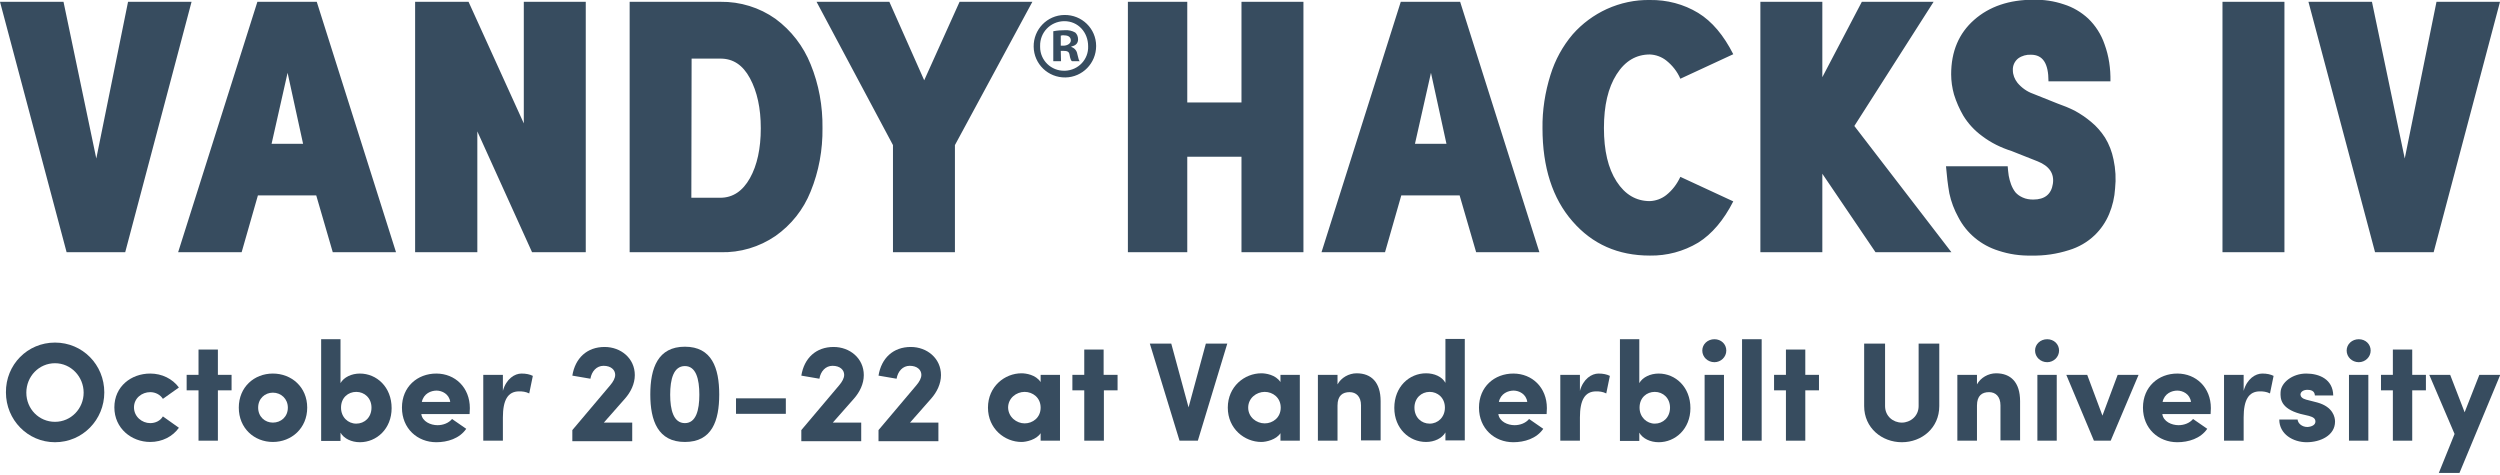
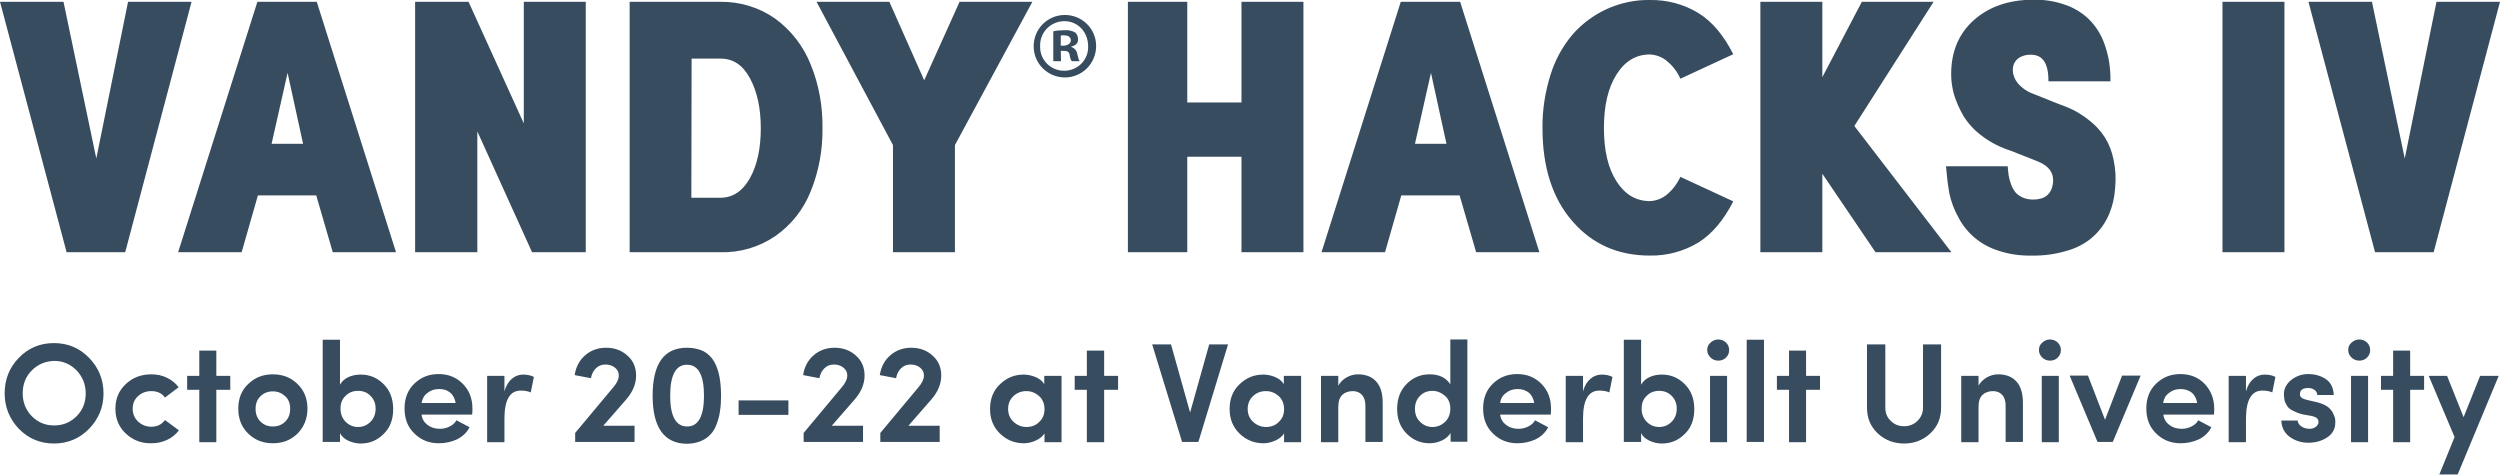
- <svg xmlns="http://www.w3.org/2000/svg" version="1.1" id="Layer_3" x="0px" y="0px" viewBox="0 0 968.4 183.9" style="enable-background:new 0 0 968.4 183.9;" xml:space="preserve">
-   <style type="text/css">
- 	.st0{fill:#374C5F;}
- 	.st1{enable-background:new    ;}
- </style>
-   <path class="st0" d="M25.8,97.7h22.7l25.7-97H49.6L37.3,61.4L24.6,0.7H0L25.8,97.7z M93.6,97.7l6.3-22h22.6l6.4,22h24.5l-30.7-97  h-23L69,97.7H93.6z M111.4,28.2l6,27.5h-12.2L111.4,28.2z M184.9,97.7V50.9l21.2,46.8h20.8v-97h-24v47.1L181.5,0.7h-20.7v97H184.9z   M279.1,97.7c7.6,0.2,15-2,21.3-6.3c6.1-4.3,10.8-10.2,13.6-17.2c3.2-7.8,4.7-16.2,4.6-24.6c0.1-8.5-1.4-16.9-4.6-24.7  c-2.8-7-7.5-13.1-13.6-17.6c-6.2-4.4-13.7-6.7-21.3-6.6h-35.2v97H279.1z M267.9,22.7h11.2c4.8,0,8.6,2.4,11.4,7.6s4.2,11.6,4.2,19.4  S293.3,64,290.5,69s-6.6,7.6-11.5,7.6h-11.2L267.9,22.7z M345.9,56.2v41.5h24V56.2l30-55.5h-28.2L358,31.1L344.5,0.7h-28.2  L345.9,56.2z M412.3,5.8c-6.7,0.1-12,5.6-11.9,12.3s5.6,12,12.3,11.9c6.6-0.1,11.9-5.5,11.9-12.2C424.6,11.1,419.1,5.7,412.3,5.8  L412.3,5.8z M412.3,8.2c5.3,0,9.2,4.3,9.2,9.7c0.2,5.1-3.8,9.3-8.9,9.5c-0.1,0-0.2,0-0.3,0c-5.1,0.1-9.4-4-9.4-9.2  c0-0.1,0-0.3,0-0.4c-0.1-5.2,3.9-9.4,9.1-9.6C412.2,8.2,412.2,8.2,412.3,8.2L412.3,8.2z M410.9,19.7h0.9c1.5,0,2.3,0.2,2.5,1.5  s0.6,2.5,1,2.5h3c-0.3,0-0.6-1-1-2.8c-0.2-1.3-1.1-2.3-2.3-2.7V18c2-0.4,2.6-1.5,2.6-2.8c0-1-0.4-2-1.1-2.6c-1.2-0.7-2.6-1-4-0.9  c-1.5,0-3,0.1-4.5,0.4v11.6h3L410.9,19.7z M410.9,13.8c0.4-0.1,0.9-0.2,1.4-0.1c1.8,0,2.5,0.9,2.5,2c0,1.1-1.3,2-2.9,2h-1V13.8z   M459.9,97.7v-37h21v37h24v-97h-24v39h-21v-39h-23v97H459.9z M536.5,97.7l6.3-22h22.6l6.4,22h24.5l-30.7-97h-23l-30.7,97H536.5z   M554.3,28.2l6,27.5h-12.2L554.3,28.2z M609.1,85.7c7.7,8.9,17.7,13.3,30,13.3c6.6,0.1,13-1.6,18.7-5c5.3-3.3,9.9-8.7,13.6-16  l-20.5-9.5c-1.3,2.8-3.1,5.2-5.5,7.1c-1.8,1.4-4,2.2-6.3,2.3c-5.3,0-9.6-2.5-12.9-7.6s-4.9-12-4.9-20.7s1.6-15.6,4.9-20.8  s7.6-7.7,12.9-7.7c2.3,0.1,4.5,0.9,6.3,2.3c2.4,1.9,4.3,4.3,5.5,7.1l20.5-9.5c-3.7-7.3-8.2-12.7-13.6-16c-5.6-3.4-12.1-5.1-18.7-5  c-5.7-0.1-11.4,1.1-16.7,3.5c-5,2.3-9.5,5.6-13.2,9.8c-3.9,4.6-6.8,9.9-8.6,15.7c-2.1,6.7-3.2,13.7-3.1,20.7  C597.5,64.8,601.4,76.9,609.1,85.7L609.1,85.7z M705.9,97.7V67.3l20.6,30.4h29.4l-37.6-48.9L749,0.7h-27.8l-15.3,29.2V0.7h-24v97  H705.9z M755.1,74.9c0.7,3.3,1.9,6.4,3.5,9.3c3.2,6.2,8.8,10.8,15.5,12.9c4.2,1.4,8.5,2,12.9,1.9c4.9,0.1,9.7-0.6,14.4-2.1  c3.7-1.1,7.2-3.1,10-5.8c2.4-2.3,4.3-5.1,5.6-8.2s2.1-6.5,2.3-9.9c0.4-3.7,0.2-7.5-0.6-11.2c-0.6-3-1.7-5.9-3.3-8.5  c-1.5-2.3-3.3-4.4-5.4-6.1c-1.9-1.6-4.1-3.1-6.3-4.3c-2.2-1.1-4.4-2-6.7-2.8l-9.5-3.8c-2.3-0.8-4.4-2.3-6-4.2  c-1.1-1.4-1.8-3.1-1.8-4.9c-0.1-1.8,0.7-3.5,2.1-4.6c1.4-1,3.2-1.5,4.9-1.4c4.6,0,6.8,3.3,6.8,10.3h24c0.1-4.9-0.6-9.8-2.3-14.4  c-1.3-3.8-3.5-7.2-6.3-9.9c-2.7-2.5-5.9-4.4-9.4-5.5c-3.8-1.3-7.9-1.9-11.9-1.8c-9.3,0-17,2.6-22.9,7.8s-8.9,12.2-8.9,21.1  c0,2.6,0.4,5.3,1.1,7.8c0.9,2.9,2.1,5.6,3.6,8.2c1.9,3.1,4.4,5.8,7.3,7.9c3.4,2.6,7.3,4.5,11.4,5.8l10.1,4c4.5,1.8,6.5,4.7,5.9,8.7  s-3.1,6.1-7.6,6.1c-1.4,0-2.8-0.2-4.1-0.8c-1.1-0.5-2-1.1-2.8-2c-0.7-0.9-1.3-2-1.7-3.1s-0.7-2.2-0.9-3.3c-0.2-1.1-0.3-2.7-0.4-3.7  h-23.9C754.1,68.1,754.5,71.5,755.1,74.9L755.1,74.9z M884.9,97.7v-97h-24v97H884.9z M920,97.7h22.7l25.7-97h-24.6l-12.3,60.7  L918.8,0.7h-24.6L920,97.7z" />
-   <g class="st1">
-     <path class="st0" d="M21.3,132.7c10.7,0,19.1,8.6,19.1,19.3c0,10.6-8.4,19.3-19.1,19.3c-10.6,0-19-8.7-19-19.3   C2.2,141.3,10.6,132.7,21.3,132.7z M21.3,163.4c6.2,0,11.1-5.1,11.1-11.3s-4.9-11.4-11.1-11.4s-11.1,5.1-11.1,11.4   S15.1,163.4,21.3,163.4z" />
-     <path class="st0" d="M58.2,144.7c4.5,0,8.6,2,11.1,5.4l-6.2,4.4c-1-1.6-2.9-2.6-4.9-2.6c-3.2,0-6.3,2.3-6.3,5.9s3.1,6.1,6.3,6.1   c2,0,3.9-0.9,4.9-2.6l6.2,4.4c-2.4,3.4-6.5,5.5-11.1,5.5c-7.3,0-13.9-5.3-13.9-13.4S50.8,144.7,58.2,144.7z" />
-     <path class="st0" d="M89.7,145.2v6h-5.3v19.5h-7.5v-19.5h-4.6v-6h4.6v-9.8h7.5v9.8H89.7z" />
-     <path class="st0" d="M92.5,157.9c0-8,6-13.2,13.2-13.2s13.3,5.2,13.3,13.2s-6.1,13.3-13.3,13.3S92.5,165.9,92.5,157.9z    M111.5,157.9c0-3.4-2.6-5.8-5.8-5.8c-3.1,0-5.7,2.3-5.7,5.8c0,3.5,2.6,5.8,5.7,5.8C108.8,163.7,111.5,161.5,111.5,157.9z" />
-     <path class="st0" d="M124.4,170.7v-39.3h7.5v17c1.3-2.3,4.3-3.7,7.5-3.7c6.5,0,12.3,5.2,12.3,13.4c0,8-5.8,13.2-12.3,13.2   c-3.2,0-6.2-1.4-7.5-3.7v3.2H124.4z M138,164.1c3.2,0,5.9-2.4,5.9-6.2c0-3.7-2.7-6.1-5.9-6.1c-3.1,0-5.9,2.2-5.9,6.1   C132.1,161.6,134.8,164.1,138,164.1z" />
-     <path class="st0" d="M180.6,166.1c-2.6,3.8-7.3,5.2-11.6,5.2c-7.3,0-13.3-5.3-13.3-13.4s6-13.2,13.3-13.2c7.3,0,13,5.4,13,13.4   c0,0.7-0.1,1.7-0.1,2.3h-18.7c0.4,2.9,3.6,4.3,6.3,4.3c2.1,0,4.3-0.8,5.6-2.4L180.6,166.1z M174.4,155.7c-0.4-3.1-3.2-4.4-5.3-4.4   s-5,1.1-5.7,4.4H174.4z" />
-     <path class="st0" d="M194.8,170.7h-7.6v-25.5h7.6v6.2c1.3-4.7,4.6-6.7,7.2-6.7c1.8,0,3.2,0.3,4.4,0.9l-1.4,6.8   c-1.4-0.7-2.7-0.8-3.9-0.8c-4.4,0-6.3,3.4-6.3,10.1V170.7z" />
-     <path class="st0" d="M221.7,170.7v-4.1l14.7-17.4c1.1-1.3,1.9-2.7,1.9-4c0-1.9-1.6-3.5-4.5-3.5c-2.7,0-4.6,2.1-5.1,5l-7-1.2   c1.1-6.8,5.7-11.1,12.5-11.1c6.3,0,11.7,4.4,11.7,10.9c0,3.4-1.6,6.6-3.8,9.1l-8.2,9.3h11v7.2H221.7z" />
-     <path class="st0" d="M265.3,134.3c10.4,0,13.3,8.2,13.3,18.5c0,10.2-2.8,18.4-13.3,18.4c-10.4,0-13.4-8.2-13.4-18.4   C251.9,142.5,254.9,134.3,265.3,134.3z M265.3,163.9c4.3,0,5.6-5,5.6-11c0-6.1-1.3-11.1-5.6-11.1c-4.4,0-5.7,5.1-5.7,11.1   C259.6,158.8,260.9,163.9,265.3,163.9z" />
-     <path class="st0" d="M285.1,154.3h19.3v6h-19.3V154.3z" />
-     <path class="st0" d="M310.4,170.7v-4.1l14.7-17.4c1.1-1.3,1.9-2.7,1.9-4c0-1.9-1.6-3.5-4.5-3.5c-2.7,0-4.6,2.1-5.1,5l-7-1.2   c1.1-6.8,5.7-11.1,12.5-11.1c6.3,0,11.7,4.4,11.7,10.9c0,3.4-1.6,6.6-3.8,9.1l-8.2,9.3h11v7.2H310.4z" />
-     <path class="st0" d="M340.3,170.7v-4.1l14.7-17.4c1.1-1.3,1.9-2.7,1.9-4c0-1.9-1.6-3.5-4.5-3.5c-2.7,0-4.6,2.1-5.1,5l-7-1.2   c1.1-6.8,5.7-11.1,12.5-11.1c6.3,0,11.7,4.4,11.7,10.9c0,3.4-1.6,6.6-3.8,9.1l-8.2,9.3h11v7.2H340.3z" />
-     <path class="st0" d="M403.1,167.8c-1.6,2.5-5.5,3.4-7.4,3.4c-6.5,0-13-5.1-13-13.3s6.5-13.3,13-13.3c1.6,0,5.5,0.5,7.4,3.4v-2.8   h7.5v25.5h-7.5V167.8z M396.9,164c3.1,0,6.2-2.2,6.2-6.1s-3.1-6.1-6.2-6.1c-3.2,0-6.4,2.4-6.4,6.1C390.6,161.6,393.8,164,396.9,164   z" />
-     <path class="st0" d="M432.9,145.2v6h-5.3v19.5H420v-19.5h-4.6v-6h4.6v-9.8h7.5v9.8H432.9z" />
-     <path class="st0" d="M453.7,133.1l6.7,24.7l6.7-24.7h8.3L464,170.7h-7.1l-11.5-37.6H453.7z" />
-     <path class="st0" d="M496,167.8c-1.6,2.5-5.5,3.4-7.4,3.4c-6.5,0-13-5.1-13-13.3s6.5-13.3,13-13.3c1.6,0,5.5,0.5,7.4,3.4v-2.8h7.5   v25.5H496V167.8z M489.9,164c3.1,0,6.2-2.2,6.2-6.1s-3.1-6.1-6.2-6.1c-3.2,0-6.4,2.4-6.4,6.1C483.5,161.6,486.7,164,489.9,164z" />
-     <path class="st0" d="M518.1,170.7h-7.6v-25.5h7.6v3.7c1.4-2.6,4.4-4.3,7.4-4.3c5.7,0,9.3,3.5,9.3,10.8v15.2c-1.3,0-6.4,0-7.6,0   v-13.6c0-3.4-1.9-5.1-4.4-5.1c-2.7,0-4.7,1.3-4.7,5.2V170.7z" />
-     <path class="st0" d="M559.9,170.7v-3.2c-1.3,2.3-4.3,3.7-7.5,3.7c-6.5,0-12.3-5.2-12.3-13.2c0-8.2,5.8-13.4,12.3-13.4   c3.2,0,6.2,1.3,7.5,3.7v-17h7.5v39.3H559.9z M553.8,151.8c-3.2,0-5.9,2.4-5.9,6.1c0,3.8,2.7,6.2,5.9,6.2c3.2,0,5.9-2.5,5.9-6.2   C559.7,154.1,556.9,151.8,553.8,151.8z" />
-     <path class="st0" d="M597.8,166.1c-2.6,3.8-7.3,5.2-11.6,5.2c-7.3,0-13.3-5.3-13.3-13.4s6-13.2,13.3-13.2c7.3,0,13,5.4,13,13.4   c0,0.7-0.1,1.7-0.1,2.3h-18.7c0.4,2.9,3.6,4.3,6.3,4.3c2.1,0,4.3-0.8,5.6-2.4L597.8,166.1z M591.6,155.7c-0.4-3.1-3.2-4.4-5.3-4.4   c-2.1,0-5,1.1-5.7,4.4H591.6z" />
-     <path class="st0" d="M612,170.7h-7.6v-25.5h7.6v6.2c1.3-4.7,4.6-6.7,7.2-6.7c1.8,0,3.2,0.3,4.4,0.9l-1.4,6.8   c-1.4-0.7-2.7-0.8-3.9-0.8c-4.4,0-6.3,3.4-6.3,10.1V170.7z" />
-     <path class="st0" d="M627.5,170.7v-39.3h7.5v17c1.3-2.3,4.3-3.7,7.5-3.7c6.5,0,12.3,5.2,12.3,13.4c0,8-5.8,13.2-12.3,13.2   c-3.2,0-6.2-1.4-7.5-3.7v3.2H627.5z M641,164.1c3.2,0,5.9-2.4,5.9-6.2c0-3.7-2.7-6.1-5.9-6.1c-3.1,0-5.9,2.2-5.9,6.1   C635.1,161.6,637.9,164.1,641,164.1z" />
-     <path class="st0" d="M664.1,131.4c2.6,0,4.6,1.9,4.6,4.4s-2.1,4.5-4.6,4.5c-2.6,0-4.7-2-4.7-4.5S661.5,131.4,664.1,131.4z    M667.8,170.7h-7.5v-25.5h7.5V170.7z" />
-     <path class="st0" d="M682.4,131.4v39.3h-7.6v-39.3H682.4z" />
-     <path class="st0" d="M704.6,145.2v6h-5.3v19.5h-7.5v-19.5h-4.6v-6h4.6v-9.8h7.5v9.8H704.6z" />
-     <path class="st0" d="M743.2,157.3v-24.2h8v24.2c0,8.5-6.8,14-14.5,14c-7.7,0-14.6-5.5-14.6-14v-24.2h8.1v24.2   c0,3.9,3.1,6.4,6.5,6.4C740,163.7,743.2,161.2,743.2,157.3z" />
-     <path class="st0" d="M765.8,170.7h-7.6v-25.5h7.6v3.7c1.4-2.6,4.4-4.3,7.4-4.3c5.7,0,9.3,3.5,9.3,10.8v15.2c-1.3,0-6.4,0-7.6,0   v-13.6c0-3.4-1.9-5.1-4.4-5.1c-2.7,0-4.7,1.3-4.7,5.2V170.7z" />
-     <path class="st0" d="M793,131.4c2.6,0,4.6,1.9,4.6,4.4s-2.1,4.5-4.6,4.5c-2.6,0-4.7-2-4.7-4.5S790.4,131.4,793,131.4z M796.7,170.7   h-7.5v-25.5h7.5V170.7z" />
-     <path class="st0" d="M800.4,145.2h8.1l5.9,15.8l5.9-15.8h8.1l-10.8,25.5c0,0,0,0-6.5,0L800.4,145.2z" />
-     <path class="st0" d="M855,166.1c-2.6,3.8-7.3,5.2-11.6,5.2c-7.3,0-13.3-5.3-13.3-13.4s6-13.2,13.3-13.2c7.3,0,13,5.4,13,13.4   c0,0.7-0.1,1.7-0.1,2.3h-18.7c0.4,2.9,3.6,4.3,6.3,4.3c2.1,0,4.3-0.8,5.6-2.4L855,166.1z M848.7,155.7c-0.4-3.1-3.2-4.4-5.3-4.4   c-2.1,0-5,1.1-5.7,4.4H848.7z" />
-     <path class="st0" d="M869.1,170.7h-7.6v-25.5h7.6v6.2c1.3-4.7,4.6-6.7,7.2-6.7c1.8,0,3.2,0.3,4.4,0.9l-1.4,6.8   c-1.4-0.7-2.7-0.8-3.9-0.8c-4.4,0-6.3,3.4-6.3,10.1V170.7z" />
-     <path class="st0" d="M891,160.3c-7.6-2.1-7.7-5.9-7.6-8.3c0.1-3.8,4.6-7.3,9.9-7.3c5.1,0,10.4,2.2,10.5,8.5h-7.1   c-0.1-1.9-1.7-2.2-2.9-2.2c-1.6,0-2.7,0.8-2.7,1.9c0.1,0.8,0.7,1.5,2.2,1.9l4.3,1.1c6.2,1.7,6.9,5.8,6.9,7.4c0,5.4-5.7,8-11,8   c-5.2,0-10.6-3.1-10.6-8.8h7.1c0.1,1.5,1.7,2.9,3.8,2.9c1.7-0.1,3.1-0.8,3.1-2.1c0-1.1-0.7-1.7-2.5-2.2L891,160.3z" />
-     <path class="st0" d="M913.7,131.4c2.6,0,4.6,1.9,4.6,4.4s-2.1,4.5-4.6,4.5c-2.6,0-4.7-2-4.7-4.5S911.1,131.4,913.7,131.4z    M917.4,170.7h-7.5v-25.5h7.5V170.7z" />
-     <path class="st0" d="M939.7,145.2v6h-5.3v19.5h-7.5v-19.5h-4.6v-6h4.6v-9.8h7.5v9.8H939.7z" />
-     <path class="st0" d="M952.7,183.2h-8l6.1-15.1l-9.8-22.9h8.1l5.6,14.5l5.7-14.5h8.1L952.7,183.2z" />
-   </g>
+ <svg xmlns="http://www.w3.org/2000/svg" id="Layer_3" viewBox="0 0 968.4 183.9">
+   <style>.st0{fill:#374C5F;}</style>
+   <path class="st0" d="M25.8 97.7h22.7L74.2.7H49.6L37.3 61.4 24.6.7H0l25.8 97zm67.8 0l6.3-22h22.6l6.4 22h24.5L122.7.7h-23L69 97.7h24.6zm17.8-69.5l6 27.5h-12.2l6.2-27.5zm73.5 69.5V50.9l21.2 46.8h20.8V.7h-24v47.1L181.5.7h-20.7v97h24.1zm94.2 0c7.6.2 15-2 21.3-6.3 6.1-4.3 10.8-10.2 13.6-17.2 3.2-7.8 4.7-16.2 4.6-24.6.1-8.5-1.4-16.9-4.6-24.7-2.8-7-7.5-13.1-13.6-17.6-6.2-4.4-13.7-6.7-21.3-6.6h-35.2v97h35.2zm-11.2-75h11.2c4.8 0 8.6 2.4 11.4 7.6s4.2 11.6 4.2 19.4-1.4 14.3-4.2 19.3-6.6 7.6-11.5 7.6h-11.2l.1-53.9zm78 33.5v41.5h24V56.2l30-55.5h-28.2L358 31.1 344.5.7h-28.2l29.6 55.5zm66.4-50.4c-6.7.1-12 5.6-11.9 12.3s5.6 12 12.3 11.9c6.6-.1 11.9-5.5 11.9-12.2 0-6.7-5.5-12.1-12.3-12zm0 2.4c5.3 0 9.2 4.3 9.2 9.7.2 5.1-3.8 9.3-8.9 9.5h-.3c-5.1.1-9.4-4-9.4-9.2v-.4c-.1-5.2 3.9-9.4 9.1-9.6h.3zm-1.4 11.5h.9c1.5 0 2.3.2 2.5 1.5s.6 2.5 1 2.5h3c-.3 0-.6-1-1-2.8-.2-1.3-1.1-2.3-2.3-2.7V18c2-.4 2.6-1.5 2.6-2.8 0-1-.4-2-1.1-2.6-1.2-.7-2.6-1-4-.9-1.5 0-3 .1-4.5.4v11.6h3l-.1-4zm0-5.9c.4-.1.9-.2 1.4-.1 1.8 0 2.5.9 2.5 2s-1.3 2-2.9 2h-1v-3.9zm49 83.9v-37h21v37h24V.7h-24v39h-21V.7h-23v97h23zm76.6 0l6.3-22h22.6l6.4 22h24.5L565.6.7h-23l-30.7 97h24.6zm17.8-69.5l6 27.5h-12.2l6.2-27.5zm54.8 57.5c7.7 8.9 17.7 13.3 30 13.3 6.6.1 13-1.6 18.7-5 5.3-3.3 9.9-8.7 13.6-16l-20.5-9.5c-1.3 2.8-3.1 5.2-5.5 7.1-1.8 1.4-4 2.2-6.3 2.3-5.3 0-9.6-2.5-12.9-7.6s-4.9-12-4.9-20.7 1.6-15.6 4.9-20.8 7.6-7.7 12.9-7.7c2.3.1 4.5.9 6.3 2.3 2.4 1.9 4.3 4.3 5.5 7.1l20.5-9.5c-3.7-7.3-8.2-12.7-13.6-16-5.6-3.4-12.1-5.1-18.7-5-5.7-.1-11.4 1.1-16.7 3.5-5 2.3-9.5 5.6-13.2 9.8-3.9 4.6-6.8 9.9-8.6 15.7-2.1 6.7-3.2 13.7-3.1 20.7 0 15.1 3.9 27.2 11.6 36zm96.8 12V67.3l20.6 30.4h29.4l-37.6-48.9L749 .7h-27.8l-15.3 29.2V.7h-24v97h24zm49.2-22.8c.7 3.3 1.9 6.4 3.5 9.3 3.2 6.2 8.8 10.8 15.5 12.9 4.2 1.4 8.5 2 12.9 1.9 4.9.1 9.7-.6 14.4-2.1 3.7-1.1 7.2-3.1 10-5.8 2.4-2.3 4.3-5.1 5.6-8.2s2.1-6.5 2.3-9.9c.4-3.7.2-7.5-.6-11.2-.6-3-1.7-5.9-3.3-8.5-1.5-2.3-3.3-4.4-5.4-6.1-1.9-1.6-4.1-3.1-6.3-4.3-2.2-1.1-4.4-2-6.7-2.8l-9.5-3.8c-2.3-.8-4.4-2.3-6-4.2-1.1-1.4-1.8-3.1-1.8-4.9-.1-1.8.7-3.5 2.1-4.6 1.4-1 3.2-1.5 4.9-1.4 4.6 0 6.8 3.3 6.8 10.3h24c.1-4.9-.6-9.8-2.3-14.4-1.3-3.8-3.5-7.2-6.3-9.9-2.7-2.5-5.9-4.4-9.4-5.5-3.8-1.3-7.9-1.9-11.9-1.8-9.3 0-17 2.6-22.9 7.8s-8.9 12.2-8.9 21.1c0 2.6.4 5.3 1.1 7.8.9 2.9 2.1 5.6 3.6 8.2 1.9 3.1 4.4 5.8 7.3 7.9 3.4 2.6 7.3 4.5 11.4 5.8l10.1 4c4.5 1.8 6.5 4.7 5.9 8.7s-3.1 6.1-7.6 6.1c-1.4 0-2.8-.2-4.1-.8-1.1-.5-2-1.1-2.8-2-.7-.9-1.3-2-1.7-3.1s-.7-2.2-.9-3.3c-.2-1.1-.3-2.7-.4-3.7h-23.9c.3 3.7.7 7.1 1.3 10.5zm129.8 22.8V.7h-24v97h24zm35.1 0h22.7l25.7-97h-24.6l-12.3 60.7L918.8.7h-24.6l25.8 97zM1.8 152.4c0-5.4 1.8-10 5.5-13.8 3.7-3.8 8.2-5.7 13.6-5.7s9.9 1.9 13.6 5.7c3.7 3.8 5.6 8.4 5.6 13.8 0 5.3-1.9 9.9-5.6 13.7-3.7 3.8-8.3 5.7-13.6 5.7-5.3 0-9.9-1.9-13.6-5.7-3.6-3.8-5.5-8.4-5.5-13.7zm10.5-8.9c-2.4 2.4-3.5 5.4-3.5 8.9s1.2 6.4 3.5 8.8c2.4 2.4 5.2 3.6 8.7 3.6 3.4 0 6.3-1.2 8.7-3.6 2.4-2.4 3.5-5.4 3.5-8.8 0-3.5-1.2-6.4-3.5-8.9-2.4-2.4-5.2-3.7-8.7-3.7-3.4.1-6.3 1.3-8.7 3.7zM48.8 168c-2.7-2.5-4.1-5.7-4.1-9.7 0-3.9 1.4-7.1 4.1-9.6 2.7-2.5 6-3.7 9.8-3.7 2.2 0 4.2.4 6 1.3 1.9.9 3.4 2.1 4.6 3.7l-5.3 4c-1.2-1.7-3-2.5-5.3-2.5-1.9 0-3.6.6-5.1 1.9-1.4 1.3-2.1 2.9-2.1 4.9 0 2 .7 3.7 2.1 5 1.4 1.3 3.1 2 5.1 2 2.3 0 4.1-.9 5.3-2.6l5.4 4c-1.2 1.6-2.8 2.9-4.6 3.7-1.9.9-3.9 1.3-6.1 1.3-3.8.1-7.1-1.2-9.8-3.7zM83.8 135.8v9.8h5.4v5.4h-5.4v20.3h-6.6V151h-4.7v-5.4h4.7v-9.8h6.6zM115.2 168c-2.6 2.5-5.7 3.7-9.5 3.7s-6.9-1.2-9.5-3.7c-2.6-2.5-3.9-5.7-3.9-9.7s1.3-7.2 3.9-9.6c2.6-2.5 5.7-3.7 9.5-3.7s6.9 1.2 9.5 3.7c2.6 2.5 3.9 5.7 3.9 9.6s-1.4 7.2-3.9 9.7zm-14.3-4.7c1.3 1.3 2.9 1.9 4.8 1.9s3.5-.6 4.8-1.9c1.3-1.3 1.9-2.9 1.9-5 0-2-.6-3.6-1.9-4.8-1.3-1.2-2.9-1.9-4.8-1.9s-3.5.6-4.8 1.9c-1.3 1.2-1.9 2.9-1.9 4.8 0 2.1.6 3.7 1.9 5zM131.7 171.2H125v-39.6h6.7V149c.7-1.2 1.7-2.2 3.2-2.9 1.5-.7 3.1-1 4.8-1 3.5 0 6.4 1.2 8.9 3.7s3.7 5.7 3.7 9.7c0 4-1.2 7.2-3.7 9.6-2.5 2.5-5.4 3.7-8.9 3.7-1.7 0-3.3-.4-4.8-1.1-1.5-.7-2.6-1.7-3.2-2.9v3.4zm2.2-17.9c-1.4 1.3-2 2.9-2 5s.7 3.8 2 5.1c1.3 1.3 2.9 2 4.8 2s3.5-.7 4.8-2c1.3-1.3 2-3 2-5.1 0-2.1-.7-3.7-2-5-1.3-1.3-2.9-1.9-4.8-1.9s-3.5.6-4.8 1.9zM183 158.3c0 .7 0 1.5-.1 2.3h-19.6c.2 1.7 1 3 2.3 4 1.3 1 2.9 1.5 4.8 1.5 1.4 0 2.6-.3 3.8-.9 1.2-.6 2.1-1.4 2.6-2.4l5.1 2.7c-1.1 2.1-2.7 3.6-4.9 4.7-2.2 1-4.5 1.5-7.1 1.5-3.7 0-6.9-1.3-9.4-3.8-2.6-2.5-3.8-5.7-3.8-9.7s1.3-7.2 3.8-9.6c2.6-2.5 5.7-3.7 9.4-3.7s6.8 1.2 9.3 3.7c2.6 2.6 3.8 5.8 3.8 9.7zm-19.7-2.2h13.2c-.3-1.7-1-3.1-2.1-4-1.2-1-2.6-1.4-4.3-1.4-1.8 0-3.3.5-4.5 1.5-1.3.9-2 2.2-2.3 3.9zM195.4 162.2v9.1h-6.7v-25.7h6.7v6c.6-2.2 1.6-3.8 2.9-4.9s2.8-1.6 4.3-1.6c1.6 0 3.1.3 4.2.9l-1.2 6c-1.1-.5-2.4-.7-3.9-.7-4.2 0-6.3 3.6-6.3 10.9zM245.8 171.2h-23v-3.5l14.7-17.6c1.5-1.7 2.2-3.3 2.2-4.7 0-1.2-.5-2.2-1.5-3-1-.8-2.2-1.2-3.7-1.2s-2.7.5-3.7 1.5-1.6 2.2-1.9 3.8l-6.3-1.2c.5-3.3 1.9-5.8 4.1-7.7 2.2-1.9 4.9-2.9 8.1-2.9 3.2 0 6 1 8.2 3 2.3 2 3.4 4.6 3.4 7.8s-1.3 6.3-3.8 9.2l-8.9 10.2h12.1v6.3zM252.8 153.3c0-12.4 4.4-18.6 13.3-18.6 2.5 0 4.7.5 6.5 1.4 1.8 1 3.1 2.3 4.1 4.1 1 1.8 1.6 3.7 2 5.8.4 2.1.6 4.6.6 7.3 0 2.2-.1 4.1-.4 5.9-.2 1.8-.7 3.4-1.3 5.1-.6 1.6-1.4 3-2.4 4-1 1.1-2.2 1.9-3.8 2.6-1.6.6-3.3 1-5.4 1-8.7-.1-13.2-6.3-13.2-18.6zm6.8 0c0 7.9 2.2 11.9 6.6 11.9 4.3 0 6.5-4 6.5-11.9 0-8-2.2-12-6.5-12-4.4-.1-6.6 4-6.6 12zM286.1 160.7v-5.6h19.3v5.6h-19.3zM334.3 171.2h-23v-3.5l14.7-17.6c1.5-1.7 2.2-3.3 2.2-4.7 0-1.2-.5-2.2-1.5-3-1-.8-2.2-1.2-3.7-1.2s-2.7.5-3.7 1.5-1.6 2.2-1.9 3.8l-6.3-1.2c.5-3.3 1.9-5.8 4.1-7.7 2.2-1.9 4.9-2.9 8.1-2.9 3.2 0 6 1 8.2 3 2.3 2 3.4 4.6 3.4 7.8s-1.3 6.3-3.8 9.2l-8.9 10.2h12.1v6.3zM364 171.2h-23v-3.5l14.7-17.6c1.5-1.7 2.2-3.3 2.2-4.7 0-1.2-.5-2.2-1.5-3-1-.8-2.2-1.2-3.7-1.2s-2.7.5-3.7 1.5-1.6 2.2-1.9 3.8l-6.3-1.2c.5-3.3 1.9-5.8 4.1-7.7 2.2-1.9 4.9-2.9 8.1-2.9 3.2 0 6 1 8.2 3 2.3 2 3.4 4.6 3.4 7.8s-1.3 6.3-3.8 9.2l-8.9 10.2H364v6.3zM404.6 171.2v-3.3c-.8 1.2-1.9 2.1-3.5 2.8-1.6.7-3 1-4.5 1-3.5 0-6.6-1.2-9.2-3.7-2.6-2.5-3.9-5.7-3.9-9.6s1.3-7.2 3.9-9.6c2.6-2.5 5.6-3.7 9.2-3.7 1.4 0 2.9.3 4.4.9 1.5.6 2.7 1.5 3.5 2.8v-3.2h6.7v25.7h-6.6zm-12-17.8c-1.4 1.3-2.1 3-2.1 5s.7 3.7 2.1 5c1.4 1.3 3.1 2 5 2s3.6-.6 4.9-1.9c1.4-1.3 2.1-2.9 2.1-5s-.7-3.8-2.1-5.1c-1.4-1.2-3-1.9-4.9-1.9-1.9 0-3.6.6-5 1.9zM427.7 135.8v9.8h5.4v5.4h-5.4v20.3H421V151h-4.7v-5.4h4.7v-9.8h6.7zM446.3 133.4h7.3l7.4 26.4 7.4-26.4h7.3l-11.5 37.8h-6.3l-11.6-37.8zM497.4 171.2v-3.3c-.8 1.2-1.9 2.1-3.5 2.8s-3 1-4.5 1c-3.5 0-6.6-1.2-9.2-3.7-2.6-2.5-3.9-5.7-3.9-9.6s1.3-7.2 3.9-9.6c2.6-2.5 5.6-3.7 9.2-3.7 1.4 0 2.9.3 4.4.9s2.7 1.5 3.5 2.8v-3.2h6.7v25.7h-6.6zm-12-17.8c-1.4 1.3-2.1 3-2.1 5s.7 3.7 2.1 5c1.4 1.3 3.1 2 5 2s3.6-.6 4.9-1.9c1.4-1.3 2.1-2.9 2.1-5s-.7-3.8-2.1-5.1c-1.4-1.2-3-1.9-4.9-1.9-2 0-3.6.6-5 1.9zM518.4 157.6v13.7h-6.7v-25.7h6.7v3.8c.7-1.3 1.8-2.4 3.2-3.2 1.4-.8 2.9-1.2 4.4-1.2 3 0 5.4.9 7.1 2.8 1.7 1.9 2.5 4.6 2.5 8.2v15.2h-6.7v-14c0-1.8-.4-3.2-1.3-4.2s-2.1-1.5-3.6-1.5c-1.6 0-3 .5-4 1.4-1.1 1.1-1.6 2.6-1.6 4.7zM561.9 171.2v-3.5c-.7 1.2-1.8 2.2-3.3 2.9-1.5.7-3.1 1.1-4.8 1.1-3.5 0-6.4-1.2-8.9-3.7s-3.7-5.7-3.7-9.6c0-4 1.2-7.2 3.7-9.7 2.5-2.5 5.4-3.7 8.9-3.7 1.8 0 3.4.3 4.8 1s2.5 1.7 3.2 2.9v-17.4h6.6v39.6h-6.5zm-2.1-7.8c1.3-1.3 2-3 2-5.1 0-2.1-.7-3.8-2.1-5s-3-1.9-4.8-1.9c-1.9 0-3.5.6-4.8 1.9-1.3 1.3-2 2.9-2 5s.6 3.8 2 5.1c1.3 1.3 2.9 2 4.8 2s3.5-.7 4.9-2zM600.8 158.3c0 .7 0 1.5-.1 2.3h-19.6c.2 1.7 1 3 2.3 4 1.3 1 2.9 1.5 4.8 1.5 1.4 0 2.6-.3 3.8-.9 1.2-.6 2.1-1.4 2.6-2.4l5.1 2.7c-1.1 2.1-2.7 3.6-4.9 4.7-2.2 1-4.5 1.5-7.1 1.5-3.7 0-6.9-1.3-9.4-3.8-2.6-2.5-3.8-5.7-3.8-9.7s1.3-7.2 3.8-9.6c2.6-2.5 5.7-3.7 9.4-3.7s6.8 1.2 9.3 3.7c2.6 2.6 3.8 5.8 3.8 9.7zm-19.7-2.2h13.2c-.3-1.7-1-3.1-2.1-4s-2.6-1.4-4.3-1.4c-1.8 0-3.3.5-4.5 1.5-1.3.9-2.1 2.2-2.3 3.9zM613.2 162.2v9.1h-6.7v-25.7h6.7v6c.6-2.2 1.6-3.8 2.9-4.9s2.8-1.6 4.3-1.6c1.6 0 3.1.3 4.2.9l-1.2 6c-1.1-.5-2.4-.7-3.9-.7-4.2 0-6.3 3.6-6.3 10.9zM635.7 171.2H629v-39.6h6.7V149c.7-1.2 1.7-2.2 3.2-2.9 1.5-.7 3.1-1 4.8-1 3.5 0 6.4 1.2 8.9 3.7s3.7 5.7 3.7 9.7c0 4-1.2 7.2-3.7 9.6-2.5 2.5-5.4 3.7-8.9 3.7-1.7 0-3.3-.4-4.8-1.1-1.5-.7-2.6-1.7-3.2-2.9v3.4zm2.2-17.9c-1.4 1.3-2 2.9-2 5s.7 3.8 2 5.1c1.3 1.3 2.9 2 4.8 2s3.5-.7 4.8-2 2-3 2-5.1c0-2.1-.7-3.7-2-5-1.3-1.3-2.9-1.9-4.8-1.9s-3.5.6-4.8 1.9zM662.6 138.5c-.8-.8-1.3-1.7-1.3-2.9s.4-2.1 1.3-2.9c.9-.8 1.9-1.2 3-1.2s2.2.4 3 1.2c.8.8 1.2 1.7 1.2 2.9s-.4 2.1-1.2 2.9c-.8.8-1.8 1.2-3 1.2-1.1 0-2.2-.4-3-1.2zm6.4 7.1v25.7h-6.6v-25.7h6.6zM676.6 171.2v-39.6h6.7v39.6h-6.7zM699.6 135.8v9.8h5.4v5.4h-5.4v20.3H693V151h-4.7v-5.4h4.7v-9.8h6.6zM732.5 163.1c1.4 1.4 3.1 2 5.1 2 2 0 3.7-.7 5.1-2 1.4-1.4 2.2-3.1 2.2-5.2v-24.5h7v24.5c0 4.1-1.4 7.4-4.2 10s-6.2 3.9-10.1 3.9c-4 0-7.4-1.3-10.2-3.9-2.8-2.6-4.2-5.9-4.2-10v-24.5h7.1v24.5c0 2.1.7 3.9 2.2 5.2zM766.4 157.6v13.7h-6.7v-25.7h6.7v3.8c.7-1.3 1.8-2.4 3.2-3.2 1.4-.8 2.9-1.2 4.4-1.2 3 0 5.4.9 7.1 2.8 1.7 1.9 2.5 4.6 2.5 8.2v15.2h-6.7v-14c0-1.8-.4-3.2-1.3-4.2s-2.1-1.5-3.6-1.5c-1.6 0-3 .5-4 1.4-1.1 1.1-1.6 2.6-1.6 4.7zM791.1 138.5c-.8-.8-1.3-1.7-1.3-2.9s.4-2.1 1.3-2.9c.9-.8 1.9-1.2 3-1.2s2.2.4 3 1.2c.8.8 1.2 1.7 1.2 2.9s-.4 2.1-1.2 2.9c-.8.8-1.8 1.2-3 1.2-1.1 0-2.2-.4-3-1.2zm6.4 7.1v25.7h-6.6v-25.7h6.6zM812.5 171.2l-10.8-25.7h7.1l6.6 17.1 6.6-17.1h7.2l-10.8 25.7h-5.9zM857.7 158.3c0 .7 0 1.5-.1 2.3H838c.2 1.7 1 3 2.3 4 1.3 1 2.9 1.5 4.8 1.5 1.4 0 2.6-.3 3.8-.9 1.2-.6 2.1-1.4 2.6-2.4l5.1 2.7c-1.1 2.1-2.7 3.6-4.9 4.7-2.2 1-4.5 1.5-7.1 1.5-3.7 0-6.9-1.3-9.4-3.8-2.6-2.5-3.8-5.7-3.8-9.7s1.3-7.2 3.8-9.6c2.6-2.5 5.7-3.7 9.4-3.7s6.8 1.2 9.3 3.7c2.5 2.6 3.8 5.8 3.8 9.7zm-19.8-2.2h13.2c-.3-1.7-1-3.1-2.1-4s-2.6-1.4-4.3-1.4c-1.8 0-3.3.5-4.5 1.5-1.3.9-2 2.2-2.3 3.9zM870 162.2v9.1h-6.7v-25.7h6.7v6c.6-2.2 1.6-3.8 2.9-4.9s2.8-1.6 4.3-1.6c1.6 0 3.1.3 4.2.9l-1.2 6c-1.1-.5-2.4-.7-3.9-.7-4.1 0-6.3 3.6-6.3 10.9zM891.9 160.5c-1.6-.4-2.9-1-3.9-1.5s-1.8-1.2-2.2-2-.8-1.4-.9-2.1-.2-1.4-.2-2.3c0-2 .9-3.8 2.8-5.4 1.9-1.5 4.1-2.3 6.6-2.3 2.7 0 5 .7 6.9 2 1.9 1.3 2.9 3.4 3 6.1h-6.4c0-.9-.4-1.5-1.1-2s-1.5-.7-2.4-.7c-2.2 0-3.2.8-3.2 2.5 0 1 .9 1.7 2.7 2.1l4.3 1c1.4.4 2.6.9 3.5 1.5s1.6 1.4 2.1 2.2c.4.8.7 1.5.9 2.1.2.6.2 1.2.2 1.9 0 2.5-1 4.4-3.1 5.8-2.1 1.4-4.5 2.1-7.4 2.1-2.7 0-5.1-.8-7.2-2.3-2.1-1.6-3.1-3.7-3.2-6.3h6.3c.1.9.6 1.7 1.5 2.3.9.6 2 .9 3.2.9 1 0 1.7-.3 2.4-.8.6-.5 1-1.1 1-1.8 0-.6-.2-1.1-.6-1.5-.5-.4-1.2-.7-2.2-.9l-3.4-.6zM910.9 138.5c-.8-.8-1.3-1.7-1.3-2.9s.4-2.1 1.3-2.9c.9-.8 1.9-1.2 3-1.2s2.2.4 3 1.2c.8.8 1.2 1.7 1.2 2.9s-.4 2.1-1.2 2.9c-.8.8-1.8 1.2-3 1.2-1.1 0-2.2-.4-3-1.2zm6.4 7.1v25.7h-6.6v-25.7h6.6zM933.6 135.8v9.8h5.4v5.4h-5.4v20.3H927V151h-4.7v-5.4h4.7v-9.8h6.6zM967.9 145.6L952 183.8h-7.1l5.9-14.5-10-23.7h7.1l6.4 16 6.4-16h7.2z" />
</svg>
